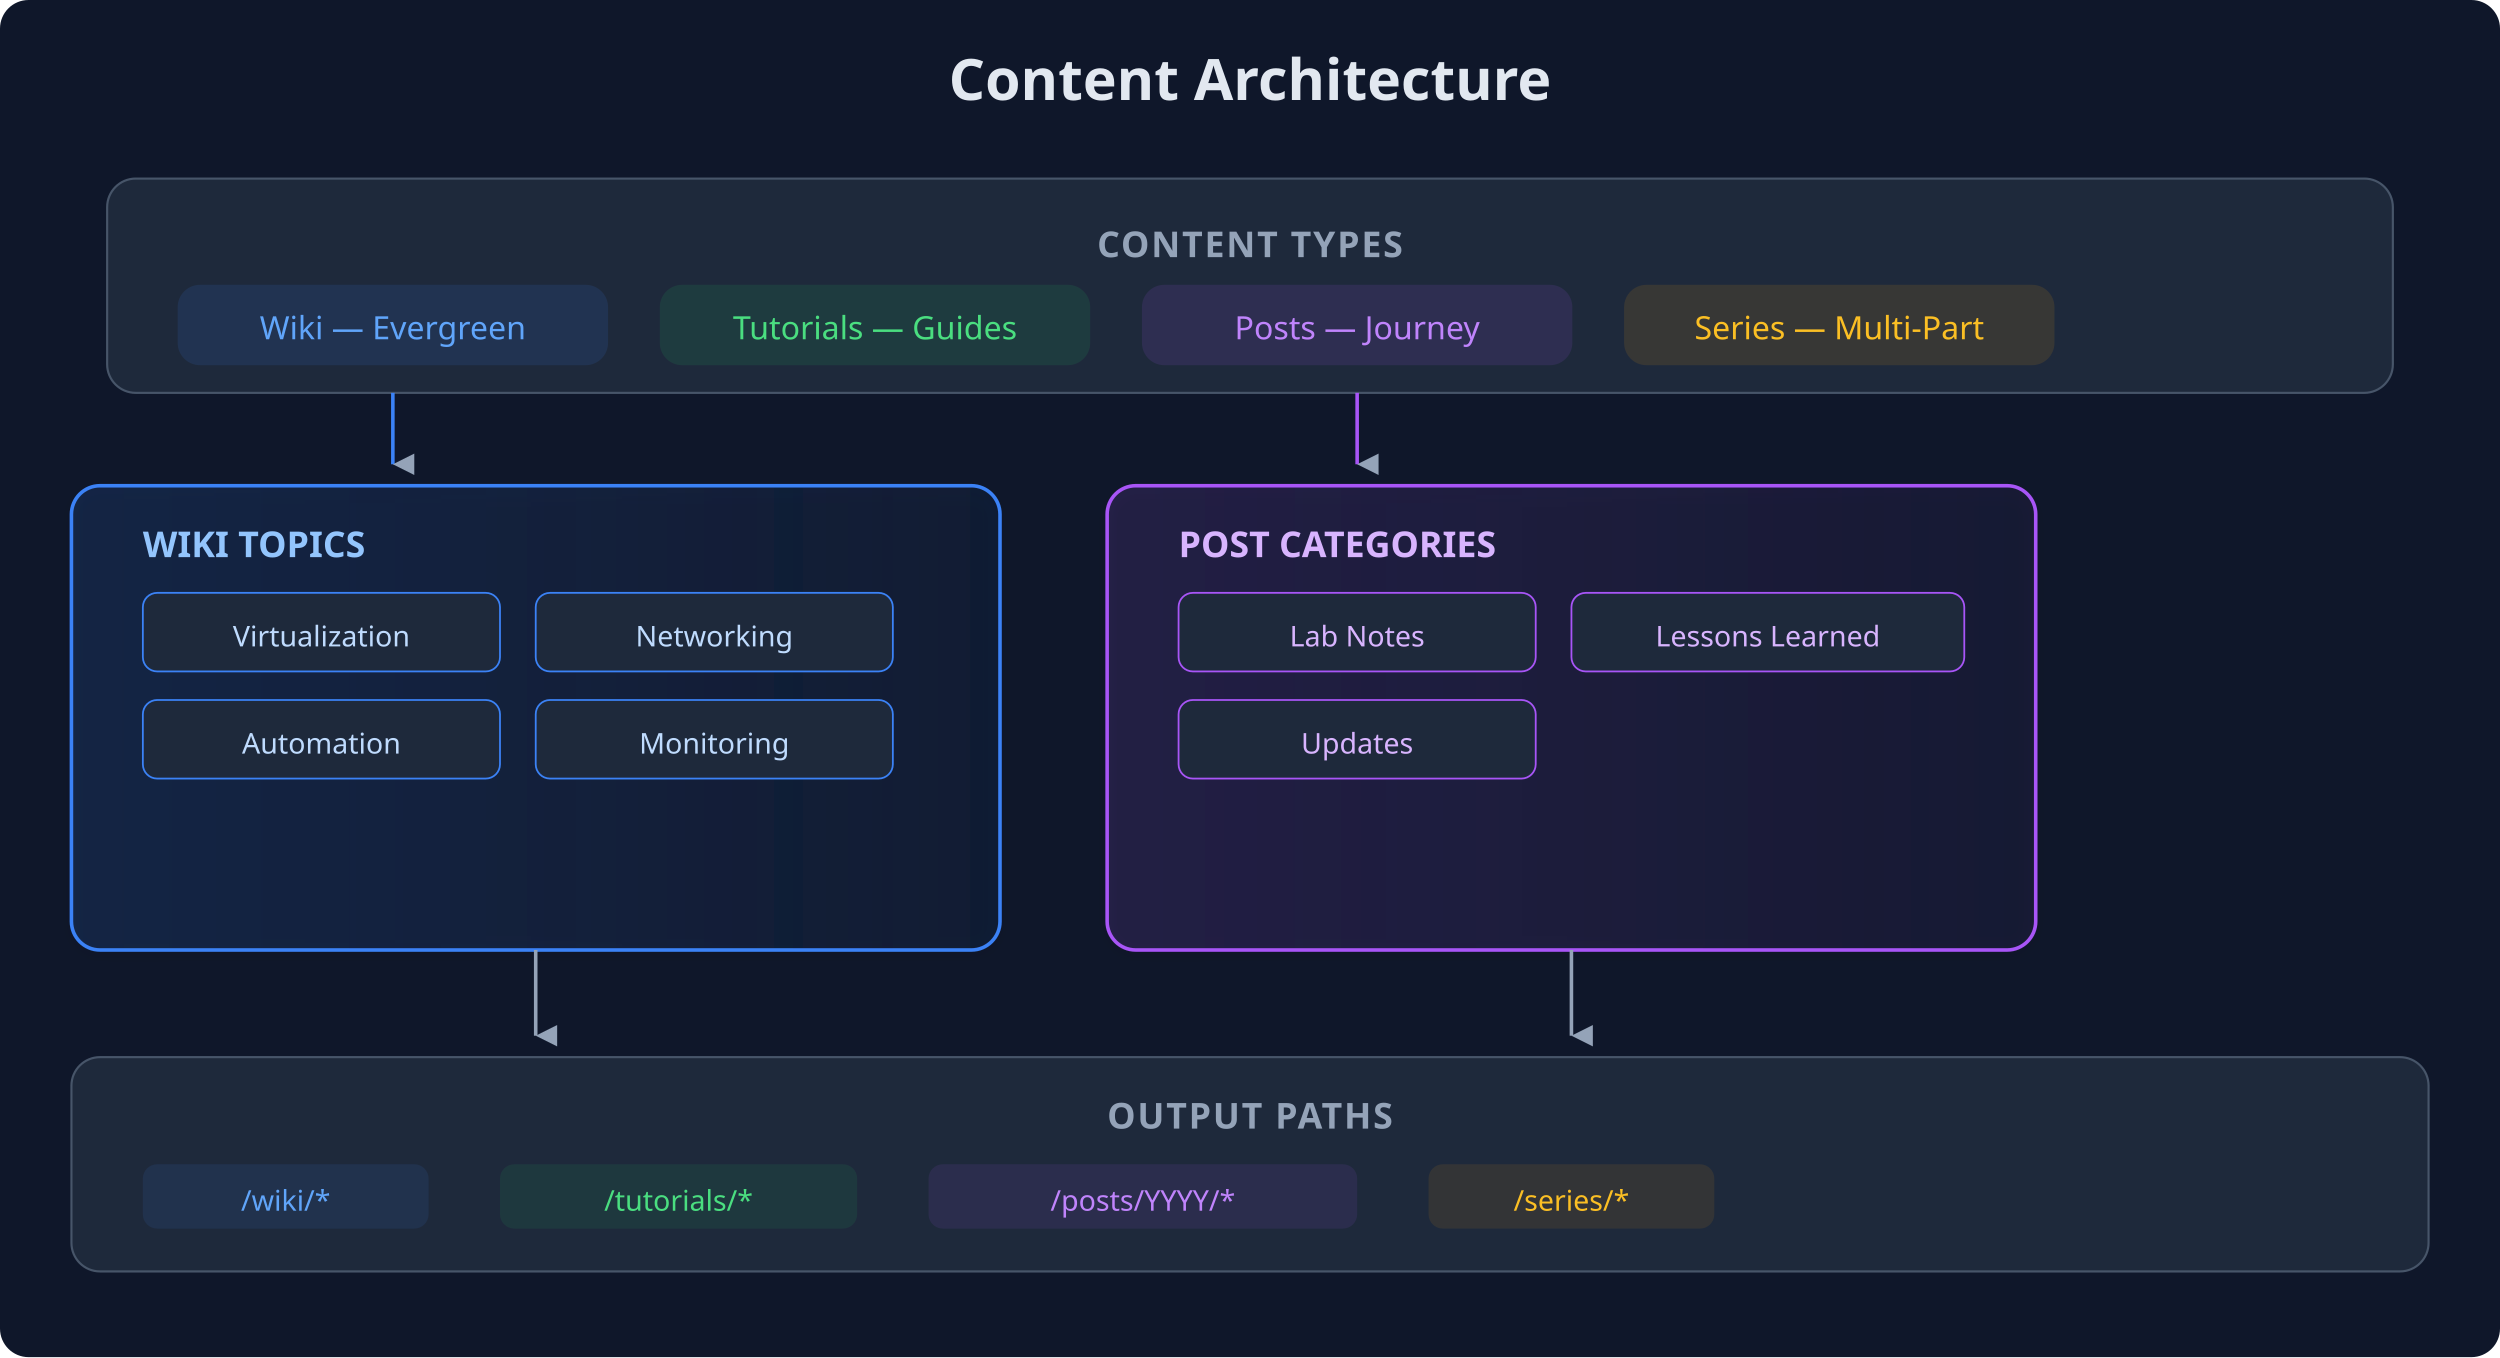
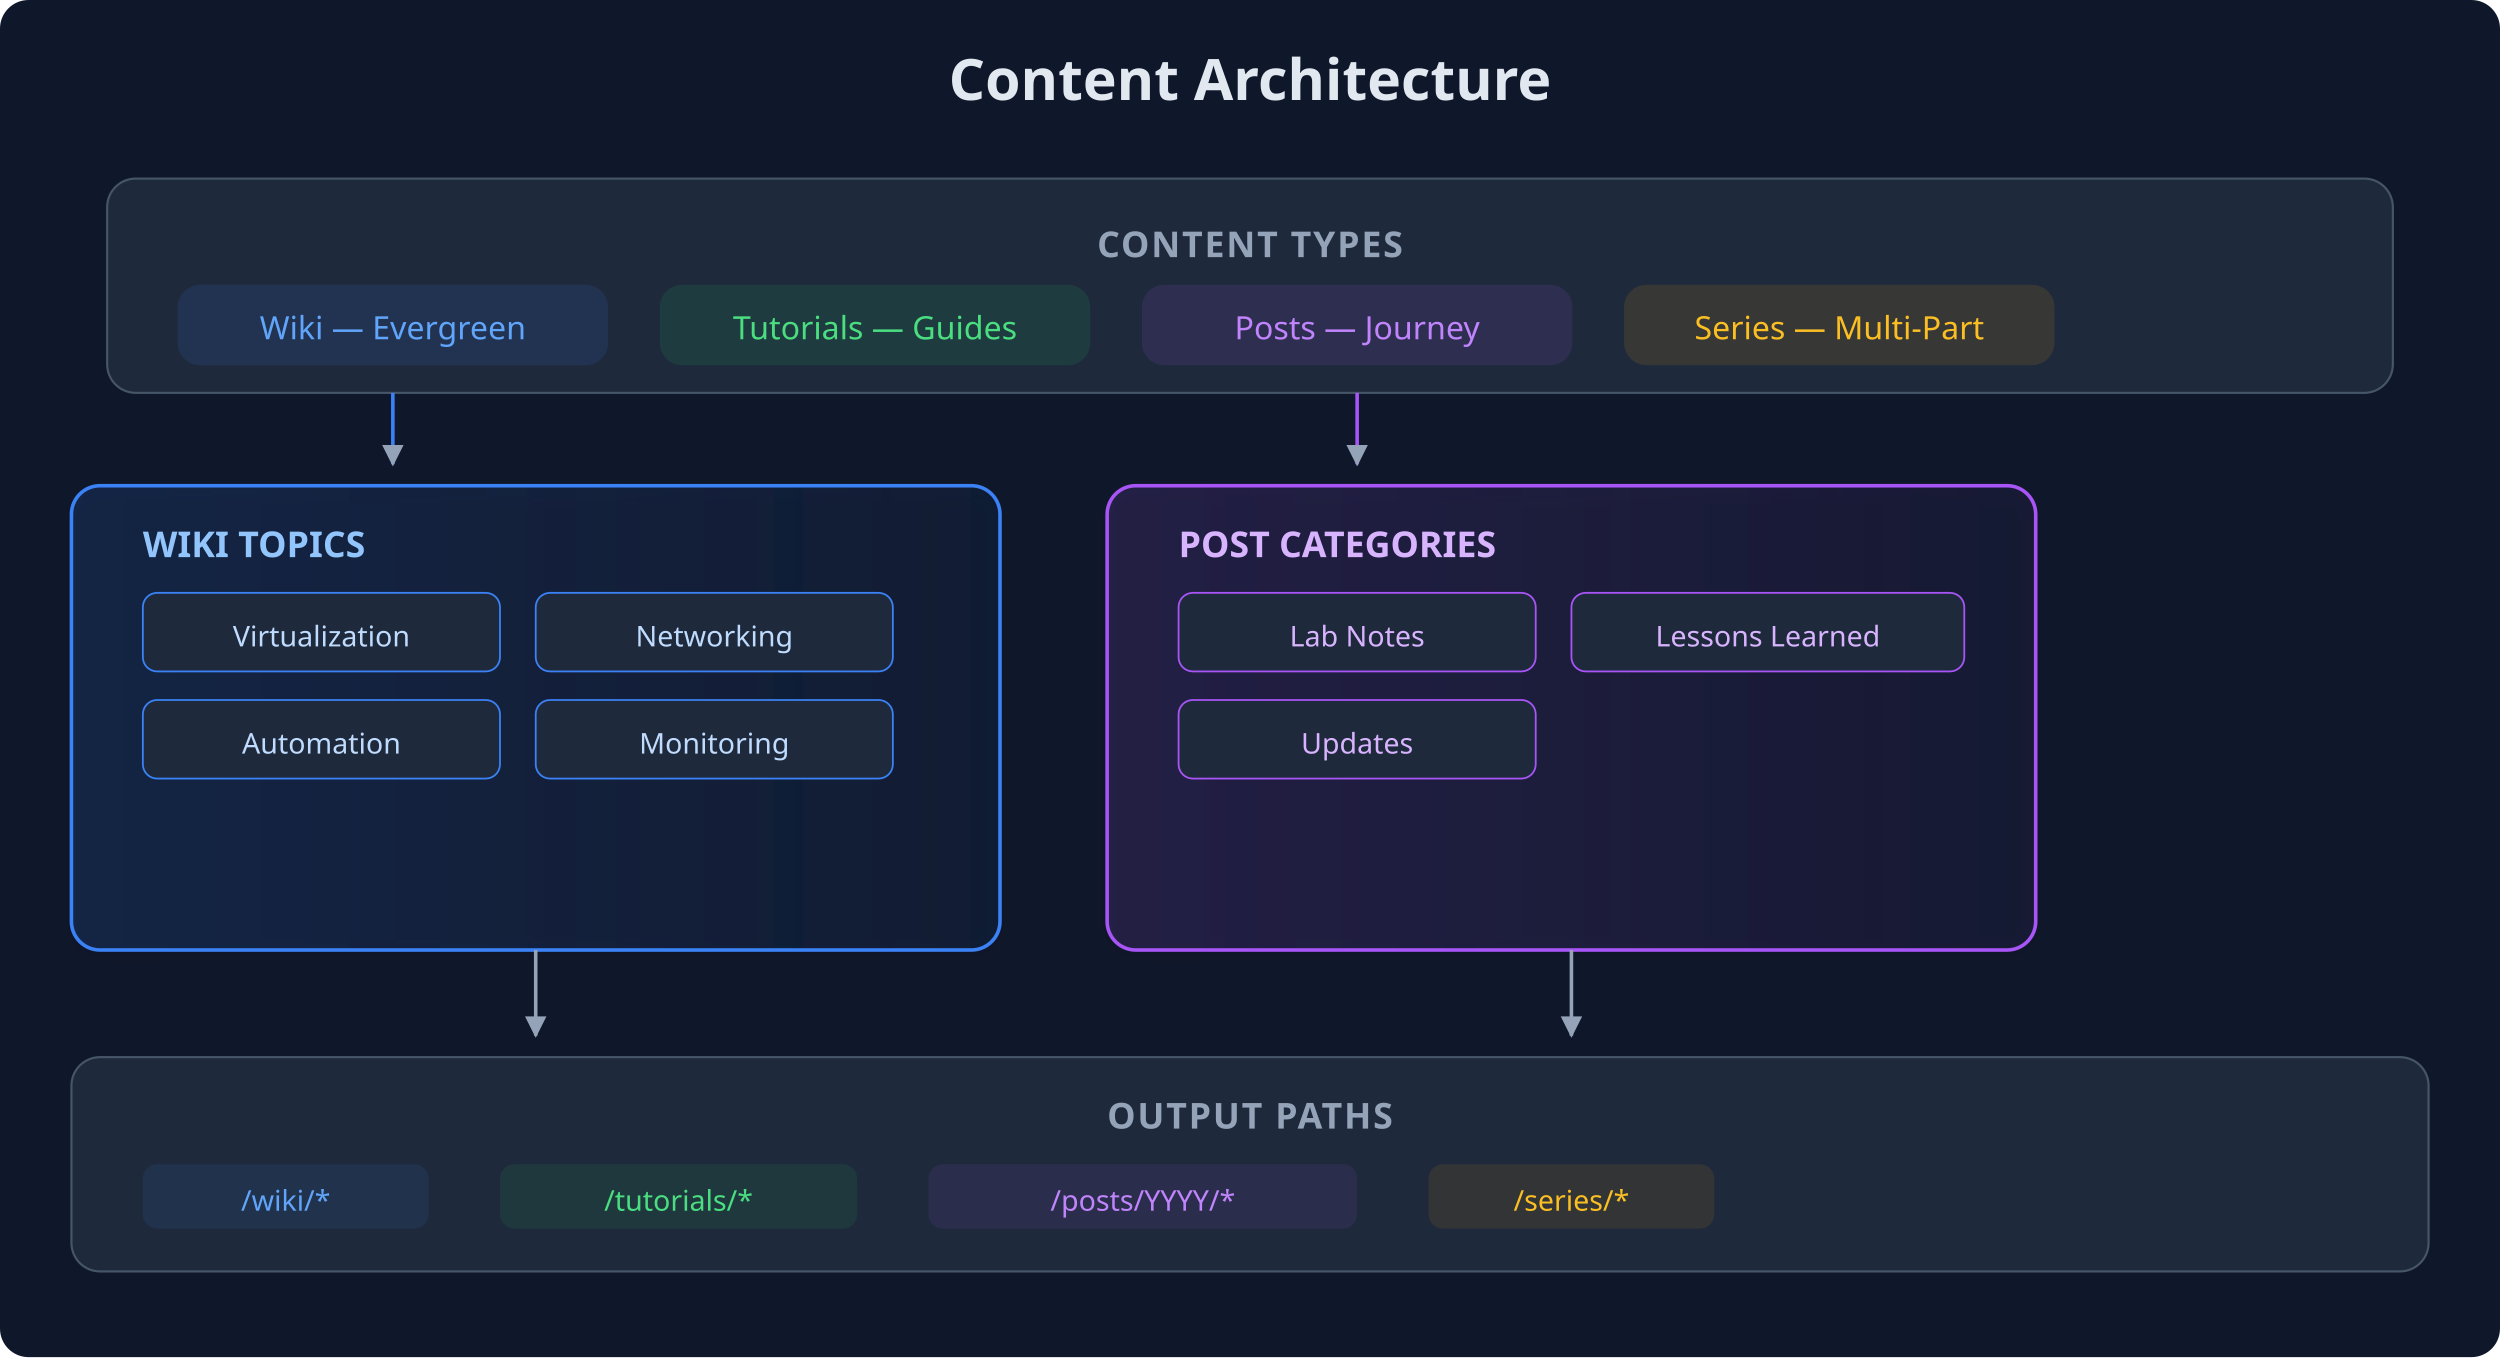
<svg xmlns="http://www.w3.org/2000/svg" viewBox="0 0 700 380" font-family="'Segoe UI', system-ui, -apple-system, sans-serif">
  <defs>
    <linearGradient id="wikiGrad" x1="0%" y1="0%" x2="100%" y2="0%">
      <stop offset="0%" style="stop-color:#3b82f6;stop-opacity:0.12" />
      <stop offset="100%" style="stop-color:#3b82f6;stop-opacity:0.04" />
    </linearGradient>
    <linearGradient id="postGrad" x1="0%" y1="0%" x2="100%" y2="0%">
      <stop offset="0%" style="stop-color:#a855f7;stop-opacity:0.12" />
      <stop offset="100%" style="stop-color:#a855f7;stop-opacity:0.04" />
    </linearGradient>
    <filter id="shadow" x="-2%" y="-2%" width="104%" height="108%">
      <feDropShadow dx="0" dy="1" stdDeviation="2" flood-opacity="0.12" />
    </filter>
-     <marker id="arrowDown" viewBox="0 0 10 10" refX="5" refY="10" markerWidth="6" markerHeight="6" orient="auto">
-       <path d="M 0 0 L 10 0 L 5 10 z" fill="#94a3b8" />
+     <marker id="arrowDown" viewBox="0 0 10 10" refX="9" refY="5" markerWidth="6" markerHeight="6" orient="auto">
+       <path d="M 0 0 L 10 5 L 0 10 z" fill="#94a3b8" />
    </marker>
    <marker id="arrowRight" viewBox="0 0 10 10" refX="9" refY="5" markerWidth="6" markerHeight="6" orient="auto-start-reverse">
      <path d="M 0 0 L 10 5 L 0 10 z" fill="#94a3b8" />
    </marker>
  </defs>
  <rect width="700" height="380" rx="8" fill="#0f172a" />
  <text x="350" y="28" text-anchor="middle" fill="#e2e8f0" font-size="16" font-weight="600">Content Architecture</text>
  <rect x="30" y="50" width="640" height="60" rx="8" fill="#1e293b" stroke="#475569" stroke-width="0.6" />
  <text x="350" y="72" text-anchor="middle" fill="#94a3b8" font-size="10" font-weight="600" letter-spacing="0.5">CONTENT TYPES</text>
  <rect x="50" y="80" width="120" height="22" rx="6" fill="#3b82f6" opacity="0.12" stroke="#3b82f6" stroke-width="0.5" />
  <text x="110" y="95" text-anchor="middle" fill="#60a5fa" font-size="9">Wiki — Evergreen</text>
  <rect x="185" y="80" width="120" height="22" rx="6" fill="#22c55e" opacity="0.12" stroke="#22c55e" stroke-width="0.5" />
  <text x="245" y="95" text-anchor="middle" fill="#4ade80" font-size="9">Tutorials — Guides</text>
  <rect x="320" y="80" width="120" height="22" rx="6" fill="#a855f7" opacity="0.12" stroke="#a855f7" stroke-width="0.5" />
  <text x="380" y="95" text-anchor="middle" fill="#c084fc" font-size="9">Posts — Journey</text>
  <rect x="455" y="80" width="120" height="22" rx="6" fill="#f59e0b" opacity="0.12" stroke="#f59e0b" stroke-width="0.5" />
  <text x="515" y="95" text-anchor="middle" fill="#fbbf24" font-size="9">Series — Multi-Part</text>
  <line x1="110" y1="110" x2="110" y2="130" stroke="#3b82f6" stroke-width="1" marker-end="url(#arrowDown)" />
  <rect x="20" y="136" width="260" height="130" rx="8" fill="url(#wikiGrad)" stroke="#3b82f6" stroke-width="1" filter="url(#shadow)" />
  <text x="40" y="156" fill="#93c5fd" font-size="10" font-weight="600">WIKI TOPICS</text>
  <rect x="40" y="166" width="100" height="22" rx="4" fill="#1e293b" stroke="#3b82f6" stroke-width="0.5" />
  <text x="90" y="181" text-anchor="middle" fill="#bfdbfe" font-size="8">Virtualization</text>
  <rect x="150" y="166" width="100" height="22" rx="4" fill="#1e293b" stroke="#3b82f6" stroke-width="0.5" />
  <text x="200" y="181" text-anchor="middle" fill="#bfdbfe" font-size="8">Networking</text>
  <rect x="40" y="196" width="100" height="22" rx="4" fill="#1e293b" stroke="#3b82f6" stroke-width="0.5" />
  <text x="90" y="211" text-anchor="middle" fill="#bfdbfe" font-size="8">Automation</text>
  <rect x="150" y="196" width="100" height="22" rx="4" fill="#1e293b" stroke="#3b82f6" stroke-width="0.5" />
  <text x="200" y="211" text-anchor="middle" fill="#bfdbfe" font-size="8">Monitoring</text>
  <line x1="380" y1="110" x2="380" y2="130" stroke="#a855f7" stroke-width="1" marker-end="url(#arrowDown)" />
  <rect x="310" y="136" width="260" height="130" rx="8" fill="url(#postGrad)" stroke="#a855f7" stroke-width="1" filter="url(#shadow)" />
  <text x="330" y="156" fill="#d8b4fe" font-size="10" font-weight="600">POST CATEGORIES</text>
  <rect x="330" y="166" width="100" height="22" rx="4" fill="#1e293b" stroke="#a855f7" stroke-width="0.5" />
  <text x="380" y="181" text-anchor="middle" fill="#d8b4fe" font-size="8">Lab Notes</text>
  <rect x="440" y="166" width="110" height="22" rx="4" fill="#1e293b" stroke="#a855f7" stroke-width="0.5" />
  <text x="495" y="181" text-anchor="middle" fill="#d8b4fe" font-size="8">Lessons Learned</text>
  <rect x="330" y="196" width="100" height="22" rx="4" fill="#1e293b" stroke="#a855f7" stroke-width="0.5" />
  <text x="380" y="211" text-anchor="middle" fill="#d8b4fe" font-size="8">Updates</text>
  <line x1="150" y1="266" x2="150" y2="290" stroke="#94a3b8" stroke-width="1" marker-end="url(#arrowDown)" />
  <line x1="440" y1="266" x2="440" y2="290" stroke="#94a3b8" stroke-width="1" marker-end="url(#arrowDown)" />
  <rect x="20" y="296" width="660" height="60" rx="8" fill="#1e293b" stroke="#475569" stroke-width="0.6" />
  <text x="350" y="316" text-anchor="middle" fill="#94a3b8" font-size="10" font-weight="600" letter-spacing="0.5">OUTPUT PATHS</text>
  <rect x="40" y="326" width="80" height="18" rx="4" fill="#3b82f6" opacity="0.10" />
  <text x="80" y="339" text-anchor="middle" fill="#60a5fa" font-size="8">/wiki/*</text>
  <rect x="140" y="326" width="100" height="18" rx="4" fill="#22c55e" opacity="0.10" />
  <text x="190" y="339" text-anchor="middle" fill="#4ade80" font-size="8">/tutorials/*</text>
  <rect x="260" y="326" width="120" height="18" rx="4" fill="#a855f7" opacity="0.10" />
  <text x="320" y="339" text-anchor="middle" fill="#c084fc" font-size="8">/posts/YYYY/*</text>
  <rect x="400" y="326" width="80" height="18" rx="4" fill="#f59e0b" opacity="0.10" />
  <text x="440" y="339" text-anchor="middle" fill="#fbbf24" font-size="8">/series/*</text>
</svg>
